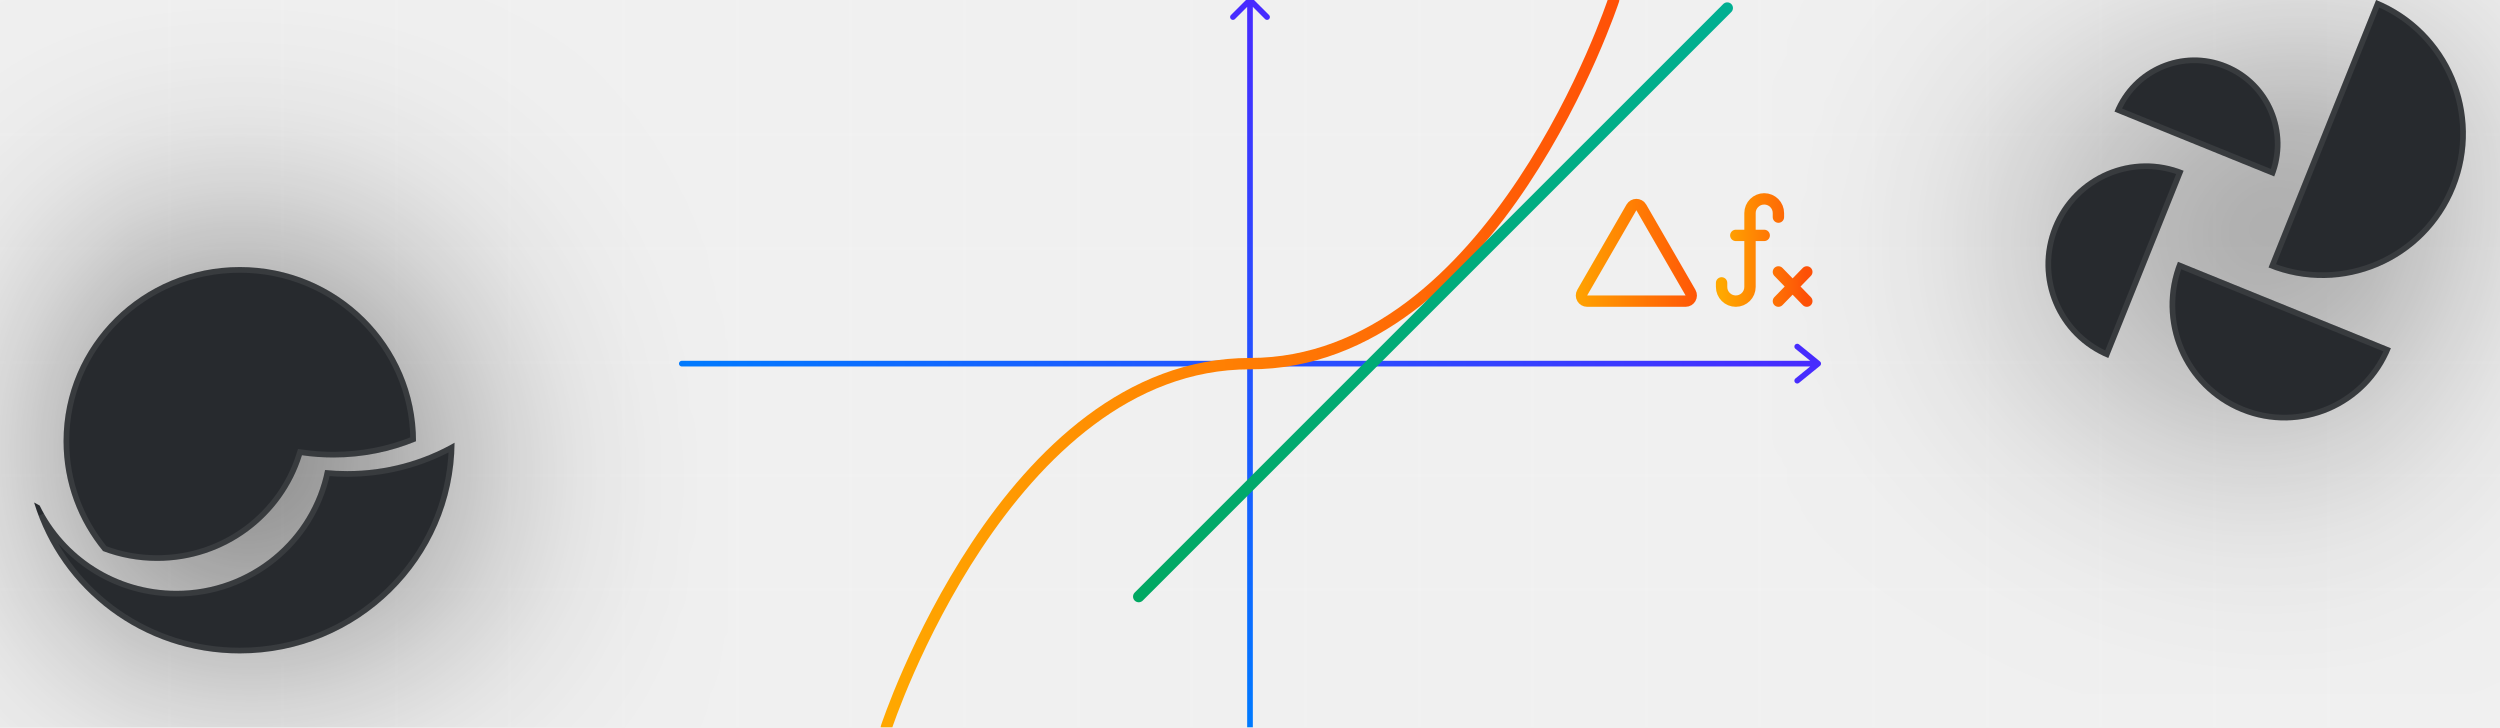
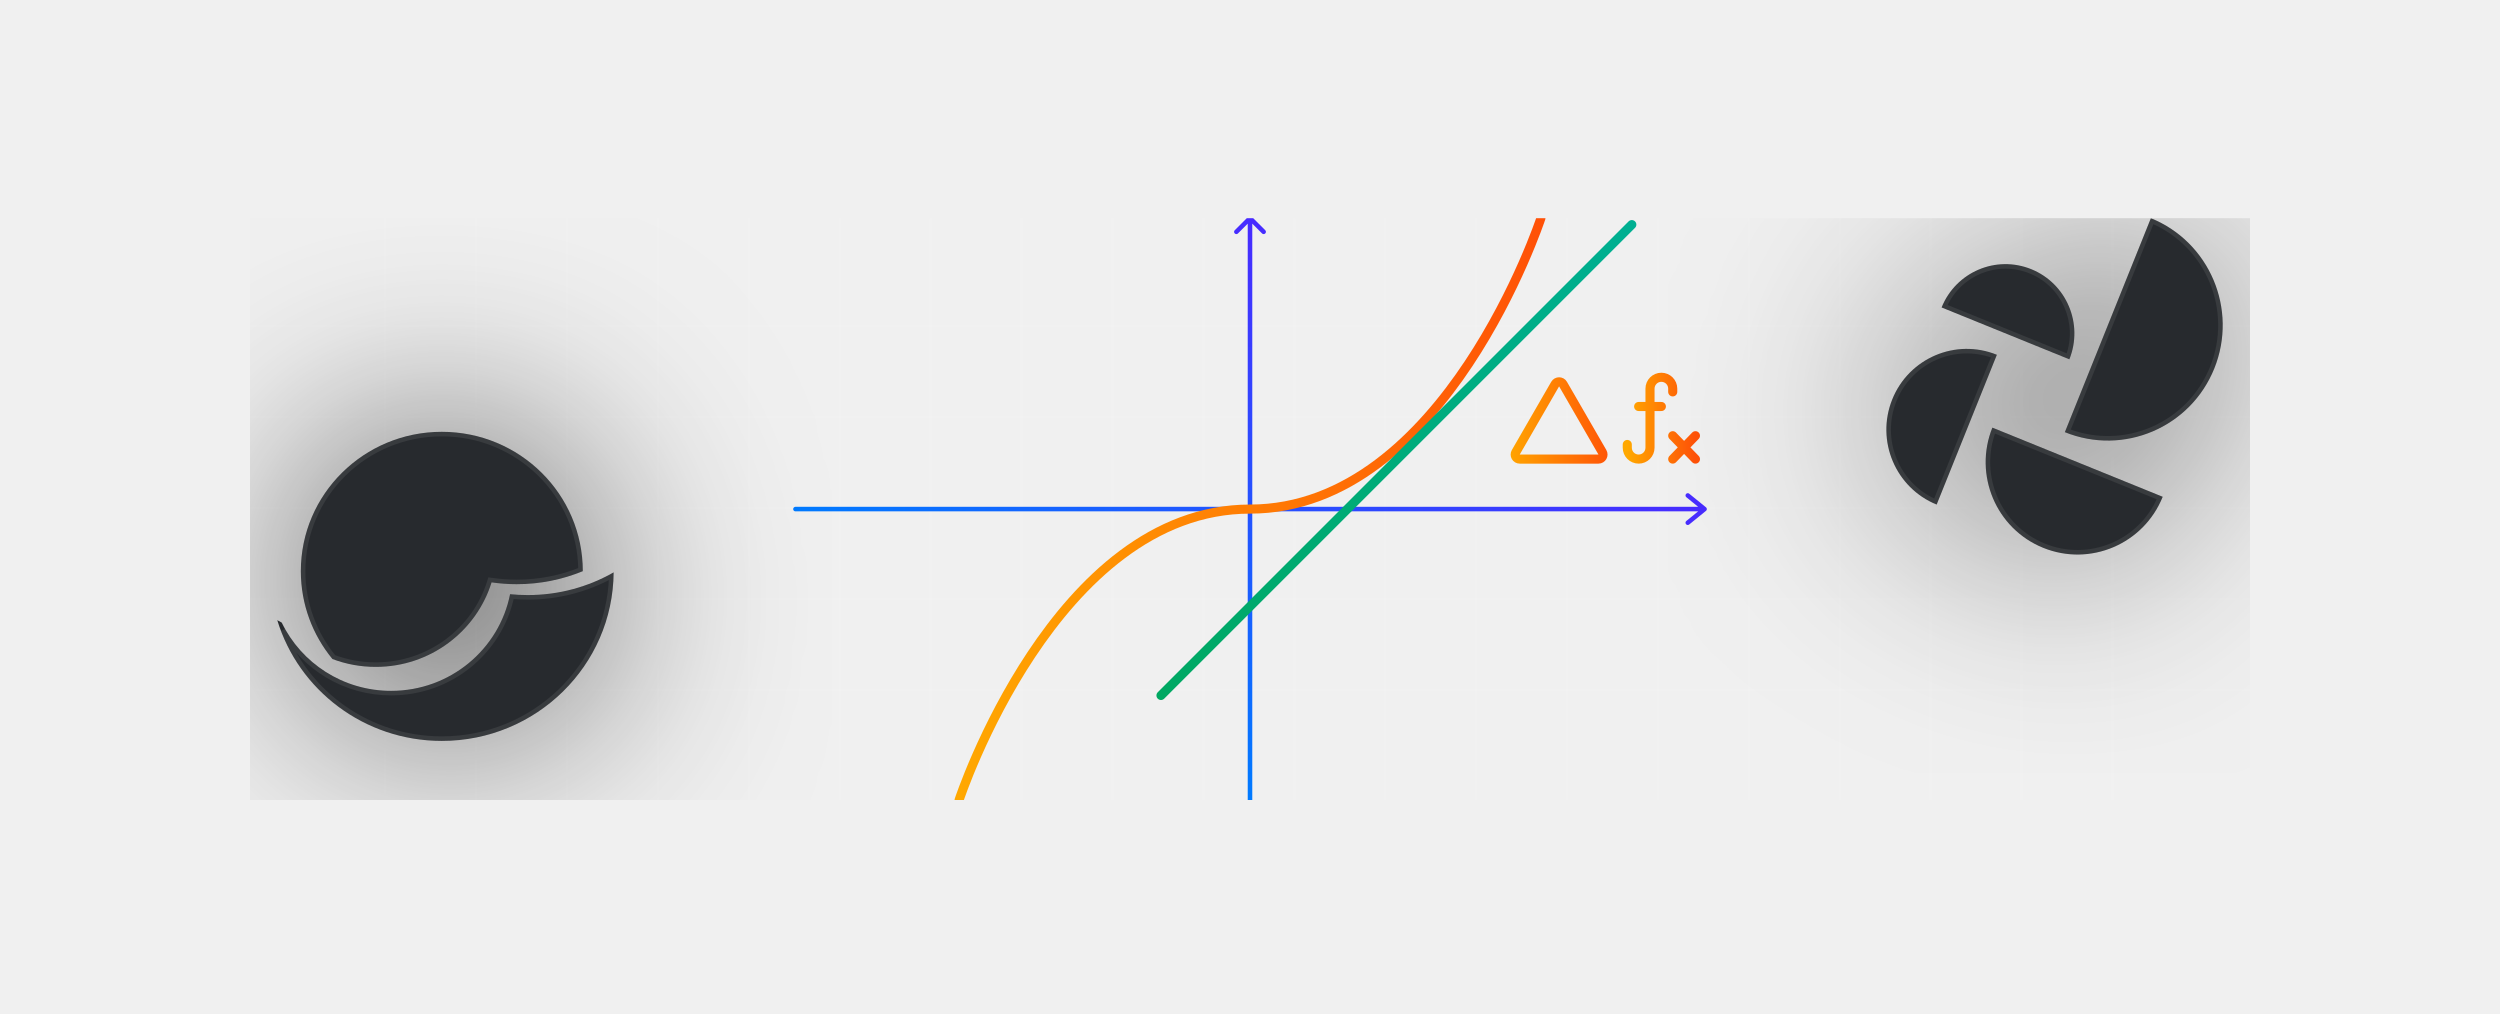
- <svg xmlns="http://www.w3.org/2000/svg" width="440" height="128" viewBox="0 0 440 128" fill="none">
-   <g clip-path="url(#clip0_1_2106)">
-     <line x1="29.75" y1="128" x2="29.75" stroke="white" stroke-opacity="0.08" stroke-width="0.5" />
-     <line x1="49.75" y1="128" x2="49.75" stroke="white" stroke-opacity="0.08" stroke-width="0.5" />
-     <line x1="69.75" y1="128" x2="69.75" stroke="white" stroke-opacity="0.08" stroke-width="0.5" />
-     <line x1="89.75" y1="128" x2="89.75" stroke="white" stroke-opacity="0.08" stroke-width="0.5" />
-     <line x1="109.75" y1="128" x2="109.75" stroke="white" stroke-opacity="0.08" stroke-width="0.5" />
-     <line x1="129.75" y1="128" x2="129.75" stroke="white" stroke-opacity="0.08" stroke-width="0.5" />
-     <line x1="149.75" y1="128" x2="149.75" stroke="white" stroke-opacity="0.08" stroke-width="0.5" />
-     <line x1="169.75" y1="128" x2="169.75" stroke="white" stroke-opacity="0.08" stroke-width="0.5" />
-     <line x1="189.75" y1="128" x2="189.75" stroke="white" stroke-opacity="0.08" stroke-width="0.5" />
-     <line x1="209.75" y1="128" x2="209.75" stroke="white" stroke-opacity="0.08" stroke-width="0.5" />
-     <line x1="229.75" y1="128" x2="229.75" stroke="white" stroke-opacity="0.08" stroke-width="0.5" />
-     <line x1="249.75" y1="128" x2="249.75" stroke="white" stroke-opacity="0.08" stroke-width="0.5" />
-     <line x1="269.75" y1="128" x2="269.75" stroke="white" stroke-opacity="0.08" stroke-width="0.5" />
-     <line x1="289.75" y1="128" x2="289.75" stroke="white" stroke-opacity="0.08" stroke-width="0.5" />
-     <line x1="309.75" y1="128" x2="309.75" stroke="white" stroke-opacity="0.08" stroke-width="0.5" />
-     <line x1="329.75" y1="128" x2="329.75" stroke="white" stroke-opacity="0.08" stroke-width="0.5" />
-     <line x1="349.75" y1="128" x2="349.75" stroke="white" stroke-opacity="0.08" stroke-width="0.5" />
-     <line x1="369.75" y1="128" x2="369.75" stroke="white" stroke-opacity="0.08" stroke-width="0.5" />
-     <line x1="389.75" y1="128" x2="389.75" stroke="white" stroke-opacity="0.08" stroke-width="0.5" />
-     <line x1="409.75" y1="128" x2="409.75" stroke="white" stroke-opacity="0.08" stroke-width="0.5" />
-     <line y1="23.75" x2="440" y2="23.75" stroke="white" stroke-opacity="0.08" stroke-width="0.5" />
-     <line y1="43.75" x2="440" y2="43.75" stroke="white" stroke-opacity="0.08" stroke-width="0.5" />
-     <line y1="63.75" x2="440" y2="63.75" stroke="white" stroke-opacity="0.08" stroke-width="0.5" />
-     <line y1="83.75" x2="440" y2="83.75" stroke="white" stroke-opacity="0.08" stroke-width="0.5" />
-     <line y1="103.75" x2="440" y2="103.75" stroke="white" stroke-opacity="0.08" stroke-width="0.5" />
-     <path d="M120 64H320M320 64L316.312 61M320 64L316.312 67" stroke="url(#paint0_linear_1_2106)" stroke-linecap="round" stroke-linejoin="round" />
-     <path d="M220 128V0M220 0L217 3M220 0L223 3" stroke="url(#paint1_linear_1_2106)" stroke-linecap="round" stroke-linejoin="round" />
-     <path d="M156 128C156 128 177.074 64 220 64C262.926 64 284 0 284 0" stroke="url(#paint2_linear_1_2106)" stroke-width="2" stroke-linecap="round" />
-     <line x1="304" y1="1.414" x2="200.414" y2="105" stroke="url(#paint3_linear_1_2106)" stroke-width="2" stroke-linecap="round" />
-     <path d="M313 38.214V37.5C313 36.119 311.881 35 310.5 35V35C309.119 35 308 36.119 308 37.5V50.5C308 51.881 306.881 53 305.5 53V53C304.119 53 303 51.881 303 50.5V49.786M305.5 41.429H310.5M313 47.857L318 53M318 47.857L313 53" stroke="url(#paint4_linear_1_2106)" stroke-width="2" stroke-linecap="round" />
-     <path d="M287.134 36.5C287.519 35.833 288.481 35.833 288.866 36.5L297.526 51.5C297.911 52.167 297.43 53 296.66 53H279.34C278.57 53 278.089 52.167 278.474 51.5L287.134 36.5Z" stroke="url(#paint5_linear_1_2106)" stroke-width="2" />
-     <g filter="url(#filter0_d_1_2106)">
-       <path d="M361.292 39.872C357.634 48.972 362.009 59.329 371.064 63.006L384.313 30.053C375.258 26.376 364.951 30.773 361.292 39.872Z" fill="#272A2E" />
-       <path d="M383.32 46.078C379.139 56.477 384.139 68.314 394.488 72.516C404.837 76.718 416.616 71.693 420.797 61.293L383.32 46.078Z" fill="#272A2E" />
-       <path d="M418.194 0C431.13 5.252 437.38 20.048 432.154 33.048C426.927 46.047 412.203 52.328 399.267 47.076L418.194 0Z" fill="#272A2E" />
-       <path d="M372.152 19.639C375.288 11.839 384.122 8.071 391.884 11.222C399.646 14.374 403.396 23.251 400.26 31.051L372.152 19.639Z" fill="#272A2E" />
-       <path d="M383.661 30.335L370.79 62.347C362.306 58.615 358.263 48.748 361.756 40.059C365.25 31.37 374.978 27.096 383.661 30.335ZM394.676 72.052C384.738 68.018 379.855 56.762 383.602 46.732L420.142 61.567C415.905 71.398 404.613 76.087 394.676 72.052ZM399.918 46.795L418.469 0.657C430.834 5.966 436.752 20.272 431.69 32.861C426.628 45.451 412.483 51.609 399.918 46.795ZM399.976 30.396L372.809 19.366C375.999 12.135 384.346 8.702 391.696 11.686C399.046 14.67 402.679 22.967 399.976 30.396Z" stroke="white" stroke-opacity="0.08" />
+ <svg xmlns="http://www.w3.org/2000/svg" width="550" height="223" viewBox="0 0 550 223" fill="none">
+   <g clip-path="url(#clip0_11_105)">
+     <line x1="84.75" y1="176" x2="84.75" y2="48" stroke="white" stroke-opacity="0.08" stroke-width="0.5" />
+     <line x1="104.75" y1="176" x2="104.75" y2="48" stroke="white" stroke-opacity="0.08" stroke-width="0.5" />
+     <line x1="124.75" y1="176" x2="124.75" y2="48" stroke="white" stroke-opacity="0.08" stroke-width="0.5" />
+     <line x1="144.75" y1="176" x2="144.75" y2="48" stroke="white" stroke-opacity="0.08" stroke-width="0.5" />
+     <line x1="164.75" y1="176" x2="164.75" y2="48" stroke="white" stroke-opacity="0.08" stroke-width="0.5" />
+     <line x1="184.75" y1="176" x2="184.75" y2="48" stroke="white" stroke-opacity="0.08" stroke-width="0.5" />
+     <line x1="204.75" y1="176" x2="204.75" y2="48" stroke="white" stroke-opacity="0.08" stroke-width="0.5" />
+     <line x1="224.75" y1="176" x2="224.75" y2="48" stroke="white" stroke-opacity="0.08" stroke-width="0.5" />
+     <line x1="244.75" y1="176" x2="244.75" y2="48" stroke="white" stroke-opacity="0.08" stroke-width="0.5" />
+     <line x1="264.75" y1="176" x2="264.75" y2="48" stroke="white" stroke-opacity="0.08" stroke-width="0.5" />
+     <line x1="284.75" y1="176" x2="284.75" y2="48" stroke="white" stroke-opacity="0.08" stroke-width="0.5" />
+     <line x1="304.75" y1="176" x2="304.75" y2="48" stroke="white" stroke-opacity="0.08" stroke-width="0.5" />
+     <line x1="324.75" y1="176" x2="324.75" y2="48" stroke="white" stroke-opacity="0.08" stroke-width="0.5" />
+     <line x1="344.75" y1="176" x2="344.75" y2="48" stroke="white" stroke-opacity="0.08" stroke-width="0.5" />
+     <line x1="364.75" y1="176" x2="364.75" y2="48" stroke="white" stroke-opacity="0.08" stroke-width="0.5" />
+     <line x1="384.75" y1="176" x2="384.75" y2="48" stroke="white" stroke-opacity="0.08" stroke-width="0.5" />
+     <line x1="404.75" y1="176" x2="404.75" y2="48" stroke="white" stroke-opacity="0.08" stroke-width="0.5" />
+     <line x1="424.75" y1="176" x2="424.75" y2="48" stroke="white" stroke-opacity="0.08" stroke-width="0.5" />
+     <line x1="444.75" y1="176" x2="444.75" y2="48" stroke="white" stroke-opacity="0.08" stroke-width="0.5" />
+     <line x1="464.75" y1="176" x2="464.75" y2="48" stroke="white" stroke-opacity="0.08" stroke-width="0.5" />
+     <line x1="55" y1="71.75" x2="495" y2="71.75" stroke="white" stroke-opacity="0.08" stroke-width="0.5" />
+     <line x1="55" y1="91.75" x2="495" y2="91.75" stroke="white" stroke-opacity="0.08" stroke-width="0.5" />
+     <line x1="55" y1="111.75" x2="495" y2="111.75" stroke="white" stroke-opacity="0.08" stroke-width="0.5" />
+     <line x1="55" y1="131.75" x2="495" y2="131.75" stroke="white" stroke-opacity="0.08" stroke-width="0.5" />
+     <line x1="55" y1="151.75" x2="495" y2="151.75" stroke="white" stroke-opacity="0.08" stroke-width="0.5" />
+     <path d="M175 112H375M375 112L371.312 109M375 112L371.312 115" stroke="url(#paint0_linear_11_105)" stroke-linecap="round" stroke-linejoin="round" />
+     <path d="M275 176V48M275 48L272 51M275 48L278 51" stroke="url(#paint1_linear_11_105)" stroke-linecap="round" stroke-linejoin="round" />
+     <path d="M211 176C211 176 232.074 112 275 112C317.926 112 339 48 339 48" stroke="url(#paint2_linear_11_105)" stroke-width="2" stroke-linecap="round" />
+     <line x1="359" y1="49.414" x2="255.414" y2="153" stroke="url(#paint3_linear_11_105)" stroke-width="2" stroke-linecap="round" />
+     <path d="M368 86.214V85.5C368 84.119 366.881 83 365.5 83V83C364.119 83 363 84.119 363 85.5V98.5C363 99.881 361.881 101 360.5 101V101C359.119 101 358 99.881 358 98.5V97.786M360.5 89.429H365.5M368 95.857L373 101M373 95.857L368 101" stroke="url(#paint4_linear_11_105)" stroke-width="2" stroke-linecap="round" />
+     <path d="M342.134 84.5C342.519 83.833 343.481 83.833 343.866 84.5L352.526 99.5C352.911 100.167 352.43 101 351.66 101H334.34C333.57 101 333.089 100.167 333.474 99.5L342.134 84.5Z" stroke="url(#paint5_linear_11_105)" stroke-width="2" />
+     <g filter="url(#filter0_d_11_105)">
+       <path d="M416.292 87.872C412.634 96.972 417.009 107.329 426.064 111.006L439.313 78.053C430.258 74.376 419.951 78.773 416.292 87.872Z" fill="#272A2E" />
+       <path d="M438.32 94.078C434.139 104.477 439.139 116.314 449.488 120.516C459.837 124.718 471.616 119.693 475.797 109.293L438.32 94.078Z" fill="#272A2E" />
+       <path d="M473.194 48C486.13 53.252 492.38 68.048 487.154 81.048C481.927 94.047 467.203 100.328 454.267 95.076L473.194 48Z" fill="#272A2E" />
+       <path d="M427.152 67.639C430.288 59.839 439.122 56.071 446.884 59.222C454.646 62.374 458.396 71.251 455.26 79.051L427.152 67.639Z" fill="#272A2E" />
+       <path d="M438.661 78.335L425.79 110.347C417.306 106.615 413.263 96.748 416.756 88.059C420.25 79.37 429.978 75.096 438.661 78.335ZM449.676 120.053C439.738 116.018 434.855 104.762 438.602 94.732L475.142 109.567C470.905 119.398 459.613 124.087 449.676 120.053ZM454.918 94.796L473.469 48.657C485.834 53.966 491.752 68.272 486.69 80.861C481.628 93.451 467.483 99.609 454.918 94.796ZM454.976 78.396L427.809 67.367C430.999 60.135 439.346 56.702 446.696 59.686C454.046 62.67 457.679 70.967 454.976 78.396Z" stroke="white" stroke-opacity="0.08" />
    </g>
-     <g filter="url(#filter1_d_1_2106)">
-       <path d="M11.184 77.648C11.184 60.721 25.07 47 42.2 47C59.329 47 73.216 60.721 73.216 77.648V77.658C68.74 79.502 63.829 80.521 58.678 80.521C56.799 80.521 54.952 80.385 53.146 80.124C49.799 90.891 39.656 98.718 27.662 98.718C24.306 98.718 21.095 98.105 18.137 96.986C13.79 91.711 11.184 84.98 11.184 77.648Z" fill="#272A2E" />
-       <path d="M61.1 82.916C67.985 82.916 74.44 81.097 80 77.919C79.853 98.423 62.986 115 42.2 115C25.119 115 10.684 103.805 6 88.436C6.324 88.623 6.652 88.803 6.984 88.977C11.271 97.853 20.437 103.986 31.054 103.986C44.019 103.986 54.822 94.84 57.214 82.721C58.492 82.85 59.788 82.916 61.1 82.916Z" fill="#272A2E" />
-       <path d="M53.218 79.629L52.795 79.568L52.669 79.975C49.386 90.536 39.434 98.218 27.662 98.218C24.415 98.218 21.306 97.633 18.438 96.565C14.213 91.392 11.684 84.812 11.684 77.648C11.684 61.003 25.341 47.5 42.2 47.5C58.949 47.5 72.538 60.828 72.714 77.323C68.382 79.062 63.644 80.021 58.678 80.021C56.823 80.021 55 79.887 53.218 79.629ZM61.1 83.416C67.761 83.416 74.026 81.735 79.484 78.779C78.879 98.603 62.423 114.5 42.2 114.5C26.217 114.5 12.585 104.569 7.275 90.617C11.902 98.887 20.817 104.486 31.054 104.486C44.099 104.486 55.001 95.392 57.613 83.261C58.762 83.364 59.925 83.416 61.1 83.416Z" stroke="white" stroke-opacity="0.08" />
+     <g filter="url(#filter1_d_11_105)">
+       <path d="M66.184 125.648C66.184 108.721 80.07 95 97.2 95C114.329 95 128.216 108.721 128.216 125.648V125.658C123.74 127.502 118.829 128.521 113.678 128.521C111.799 128.521 109.952 128.385 108.146 128.124C104.799 138.891 94.656 146.718 82.662 146.718C79.306 146.718 76.095 146.105 73.137 144.986C68.79 139.711 66.184 132.98 66.184 125.648Z" fill="#272A2E" />
+       <path d="M116.101 130.916C122.985 130.916 129.44 129.097 135 125.919C134.853 146.423 117.986 163 97.2 163C80.119 163 65.684 151.805 61 136.436C61.324 136.623 61.652 136.803 61.984 136.977C66.27 145.853 75.437 151.986 86.054 151.986C99.019 151.986 109.822 142.84 112.214 130.721C113.492 130.85 114.788 130.916 116.101 130.916Z" fill="#272A2E" />
+       <path d="M108.218 127.629L107.795 127.568L107.669 127.975C104.386 138.536 94.434 146.218 82.662 146.218C79.415 146.218 76.306 145.633 73.438 144.565C69.213 139.392 66.684 132.812 66.684 125.648C66.684 109.003 80.341 95.5 97.2 95.5C113.949 95.5 127.538 108.828 127.714 125.323C123.382 127.062 118.644 128.021 113.678 128.021C111.823 128.021 110 127.887 108.218 127.629ZM116.101 131.416C122.761 131.416 129.026 129.735 134.484 126.779C133.879 146.603 117.424 162.5 97.2 162.5C81.217 162.5 67.585 152.569 62.275 138.616C66.902 146.887 75.817 152.486 86.054 152.486C99.1 152.486 110.001 143.393 112.613 131.261C113.762 131.363 114.925 131.416 116.101 131.416Z" stroke="white" stroke-opacity="0.08" />
    </g>
  </g>
  <defs>
-     <filter id="filter0_d_1_2106" x="312" y="-48" width="170" height="170" filterUnits="userSpaceOnUse" color-interpolation-filters="sRGB">
+     <filter id="filter0_d_11_105" x="367" y="0" width="170" height="170" filterUnits="userSpaceOnUse" color-interpolation-filters="sRGB">
      <feFlood flood-opacity="0" result="BackgroundImageFix" />
      <feColorMatrix in="SourceAlpha" type="matrix" values="0 0 0 0 0 0 0 0 0 0 0 0 0 0 0 0 0 0 127 0" result="hardAlpha" />
      <feOffset />
      <feGaussianBlur stdDeviation="24" />
      <feColorMatrix type="matrix" values="0 0 0 0 0 0 0 0 0 0 0 0 0 0 0 0 0 0 0.64 0" />
-       <feBlend mode="normal" in2="BackgroundImageFix" result="effect1_dropShadow_1_2106" />
-       <feBlend mode="normal" in="SourceGraphic" in2="effect1_dropShadow_1_2106" result="shape" />
+       <feBlend mode="normal" in2="BackgroundImageFix" result="effect1_dropShadow_11_105" />
+       <feBlend mode="normal" in="SourceGraphic" in2="effect1_dropShadow_11_105" result="shape" />
    </filter>
-     <filter id="filter1_d_1_2106" x="-42" y="-1" width="170" height="164" filterUnits="userSpaceOnUse" color-interpolation-filters="sRGB">
+     <filter id="filter1_d_11_105" x="13" y="47" width="170" height="164" filterUnits="userSpaceOnUse" color-interpolation-filters="sRGB">
      <feFlood flood-opacity="0" result="BackgroundImageFix" />
      <feColorMatrix in="SourceAlpha" type="matrix" values="0 0 0 0 0 0 0 0 0 0 0 0 0 0 0 0 0 0 127 0" result="hardAlpha" />
      <feOffset />
      <feGaussianBlur stdDeviation="24" />
      <feColorMatrix type="matrix" values="0 0 0 0 0 0 0 0 0 0 0 0 0 0 0 0 0 0 0.64 0" />
-       <feBlend mode="normal" in2="BackgroundImageFix" result="effect1_dropShadow_1_2106" />
-       <feBlend mode="normal" in="SourceGraphic" in2="effect1_dropShadow_1_2106" result="shape" />
+       <feBlend mode="normal" in2="BackgroundImageFix" result="effect1_dropShadow_11_105" />
+       <feBlend mode="normal" in="SourceGraphic" in2="effect1_dropShadow_11_105" result="shape" />
    </filter>
-     <linearGradient id="paint0_linear_1_2106" x1="320" y1="64" x2="120" y2="64" gradientUnits="userSpaceOnUse">
+     <linearGradient id="paint0_linear_11_105" x1="375" y1="112" x2="175" y2="112" gradientUnits="userSpaceOnUse">
      <stop stop-color="#482BFF" />
      <stop offset="1" stop-color="#007AFF" />
    </linearGradient>
-     <linearGradient id="paint1_linear_1_2106" x1="220" y1="-9.31354e-06" x2="220" y2="128" gradientUnits="userSpaceOnUse">
+     <linearGradient id="paint1_linear_11_105" x1="275" y1="48" x2="275" y2="176" gradientUnits="userSpaceOnUse">
      <stop stop-color="#482BFF" />
      <stop offset="1" stop-color="#007AFF" />
    </linearGradient>
-     <linearGradient id="paint2_linear_1_2106" x1="156" y1="64" x2="284" y2="64" gradientUnits="userSpaceOnUse">
+     <linearGradient id="paint2_linear_11_105" x1="211" y1="112" x2="339" y2="112" gradientUnits="userSpaceOnUse">
      <stop stop-color="#FFA800" />
      <stop offset="1" stop-color="#FF5107" />
    </linearGradient>
-     <linearGradient id="paint3_linear_1_2106" x1="198.637" y1="104.637" x2="303.637" y2="-0.363" gradientUnits="userSpaceOnUse">
+     <linearGradient id="paint3_linear_11_105" x1="253.637" y1="152.637" x2="358.637" y2="47.636" gradientUnits="userSpaceOnUse">
      <stop stop-color="#00A862" />
      <stop offset="1" stop-color="#00AF92" />
    </linearGradient>
-     <linearGradient id="paint4_linear_1_2106" x1="303" y1="44" x2="318" y2="44" gradientUnits="userSpaceOnUse">
+     <linearGradient id="paint4_linear_11_105" x1="358" y1="92" x2="373" y2="92" gradientUnits="userSpaceOnUse">
      <stop stop-color="#FFA800" />
      <stop offset="1" stop-color="#FF5107" />
    </linearGradient>
-     <linearGradient id="paint5_linear_1_2106" x1="276" y1="47" x2="300" y2="47" gradientUnits="userSpaceOnUse">
+     <linearGradient id="paint5_linear_11_105" x1="331" y1="95" x2="355" y2="95" gradientUnits="userSpaceOnUse">
      <stop stop-color="#FFA800" />
      <stop offset="1" stop-color="#FF5107" />
    </linearGradient>
-     <clipPath id="clip0_1_2106">
-       <rect width="440" height="128" fill="white" />
+     <clipPath id="clip0_11_105">
+       <rect width="440" height="128" fill="white" transform="translate(55 48)" />
    </clipPath>
  </defs>
</svg>
